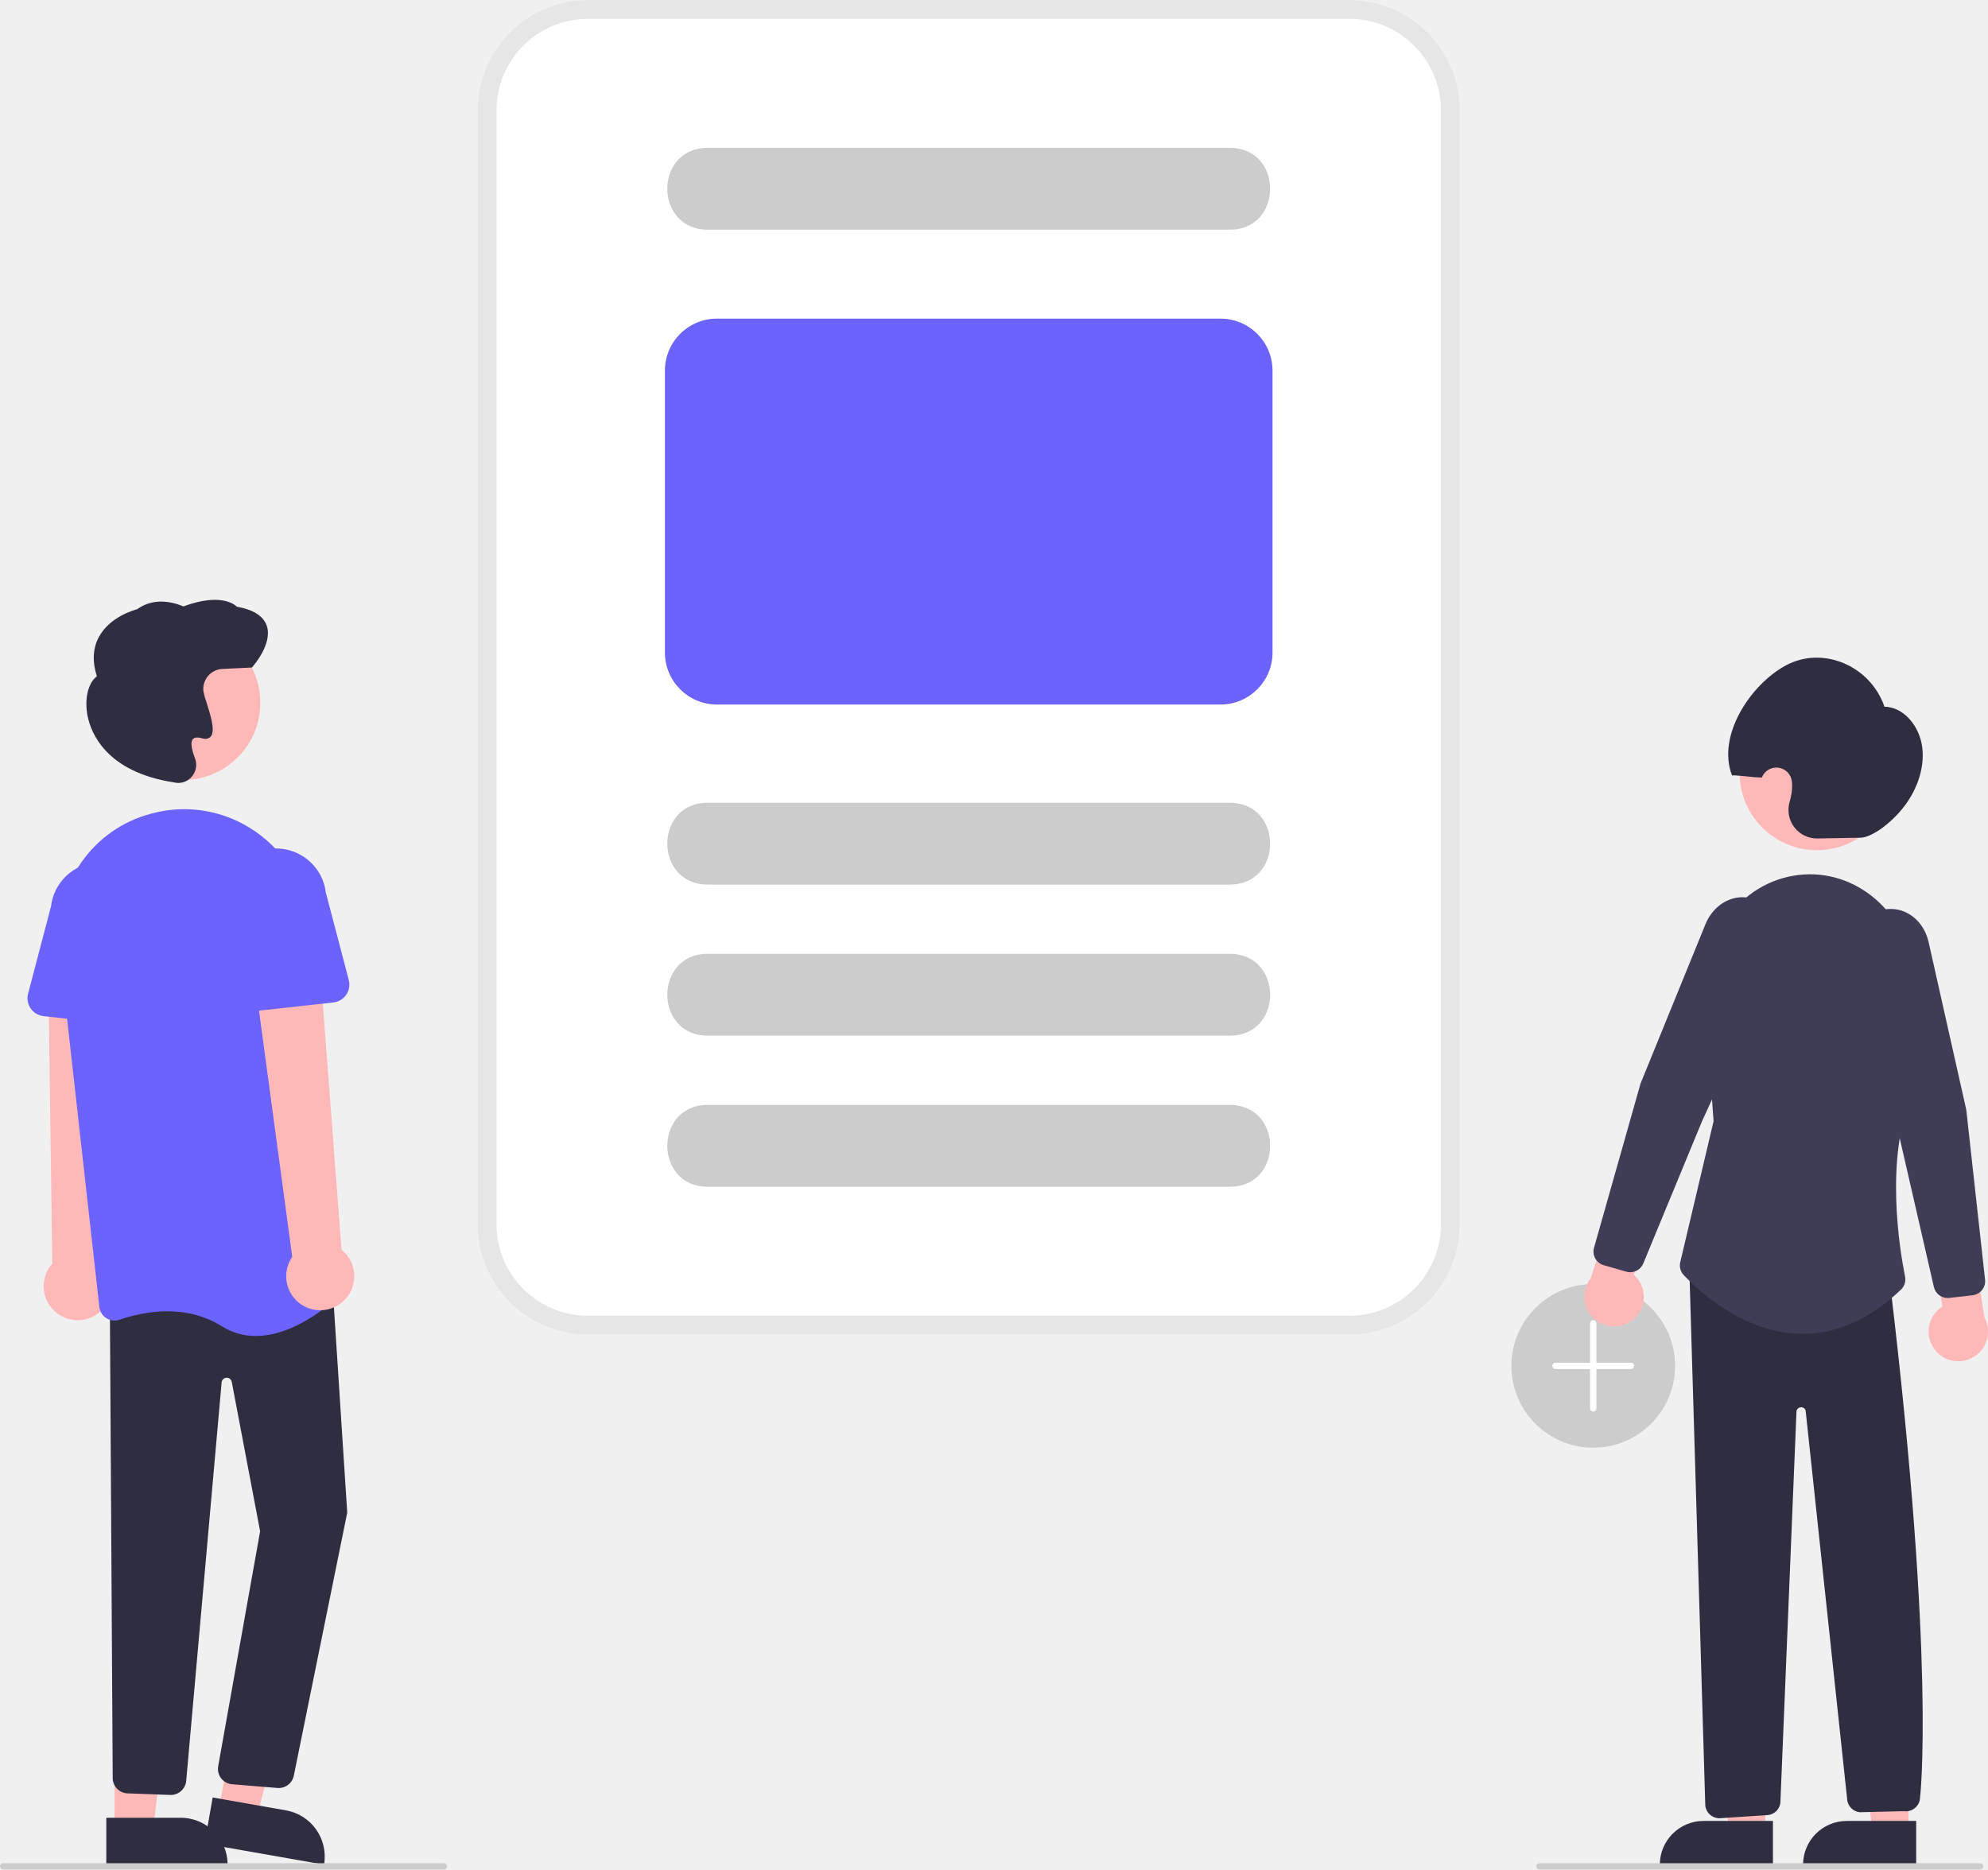
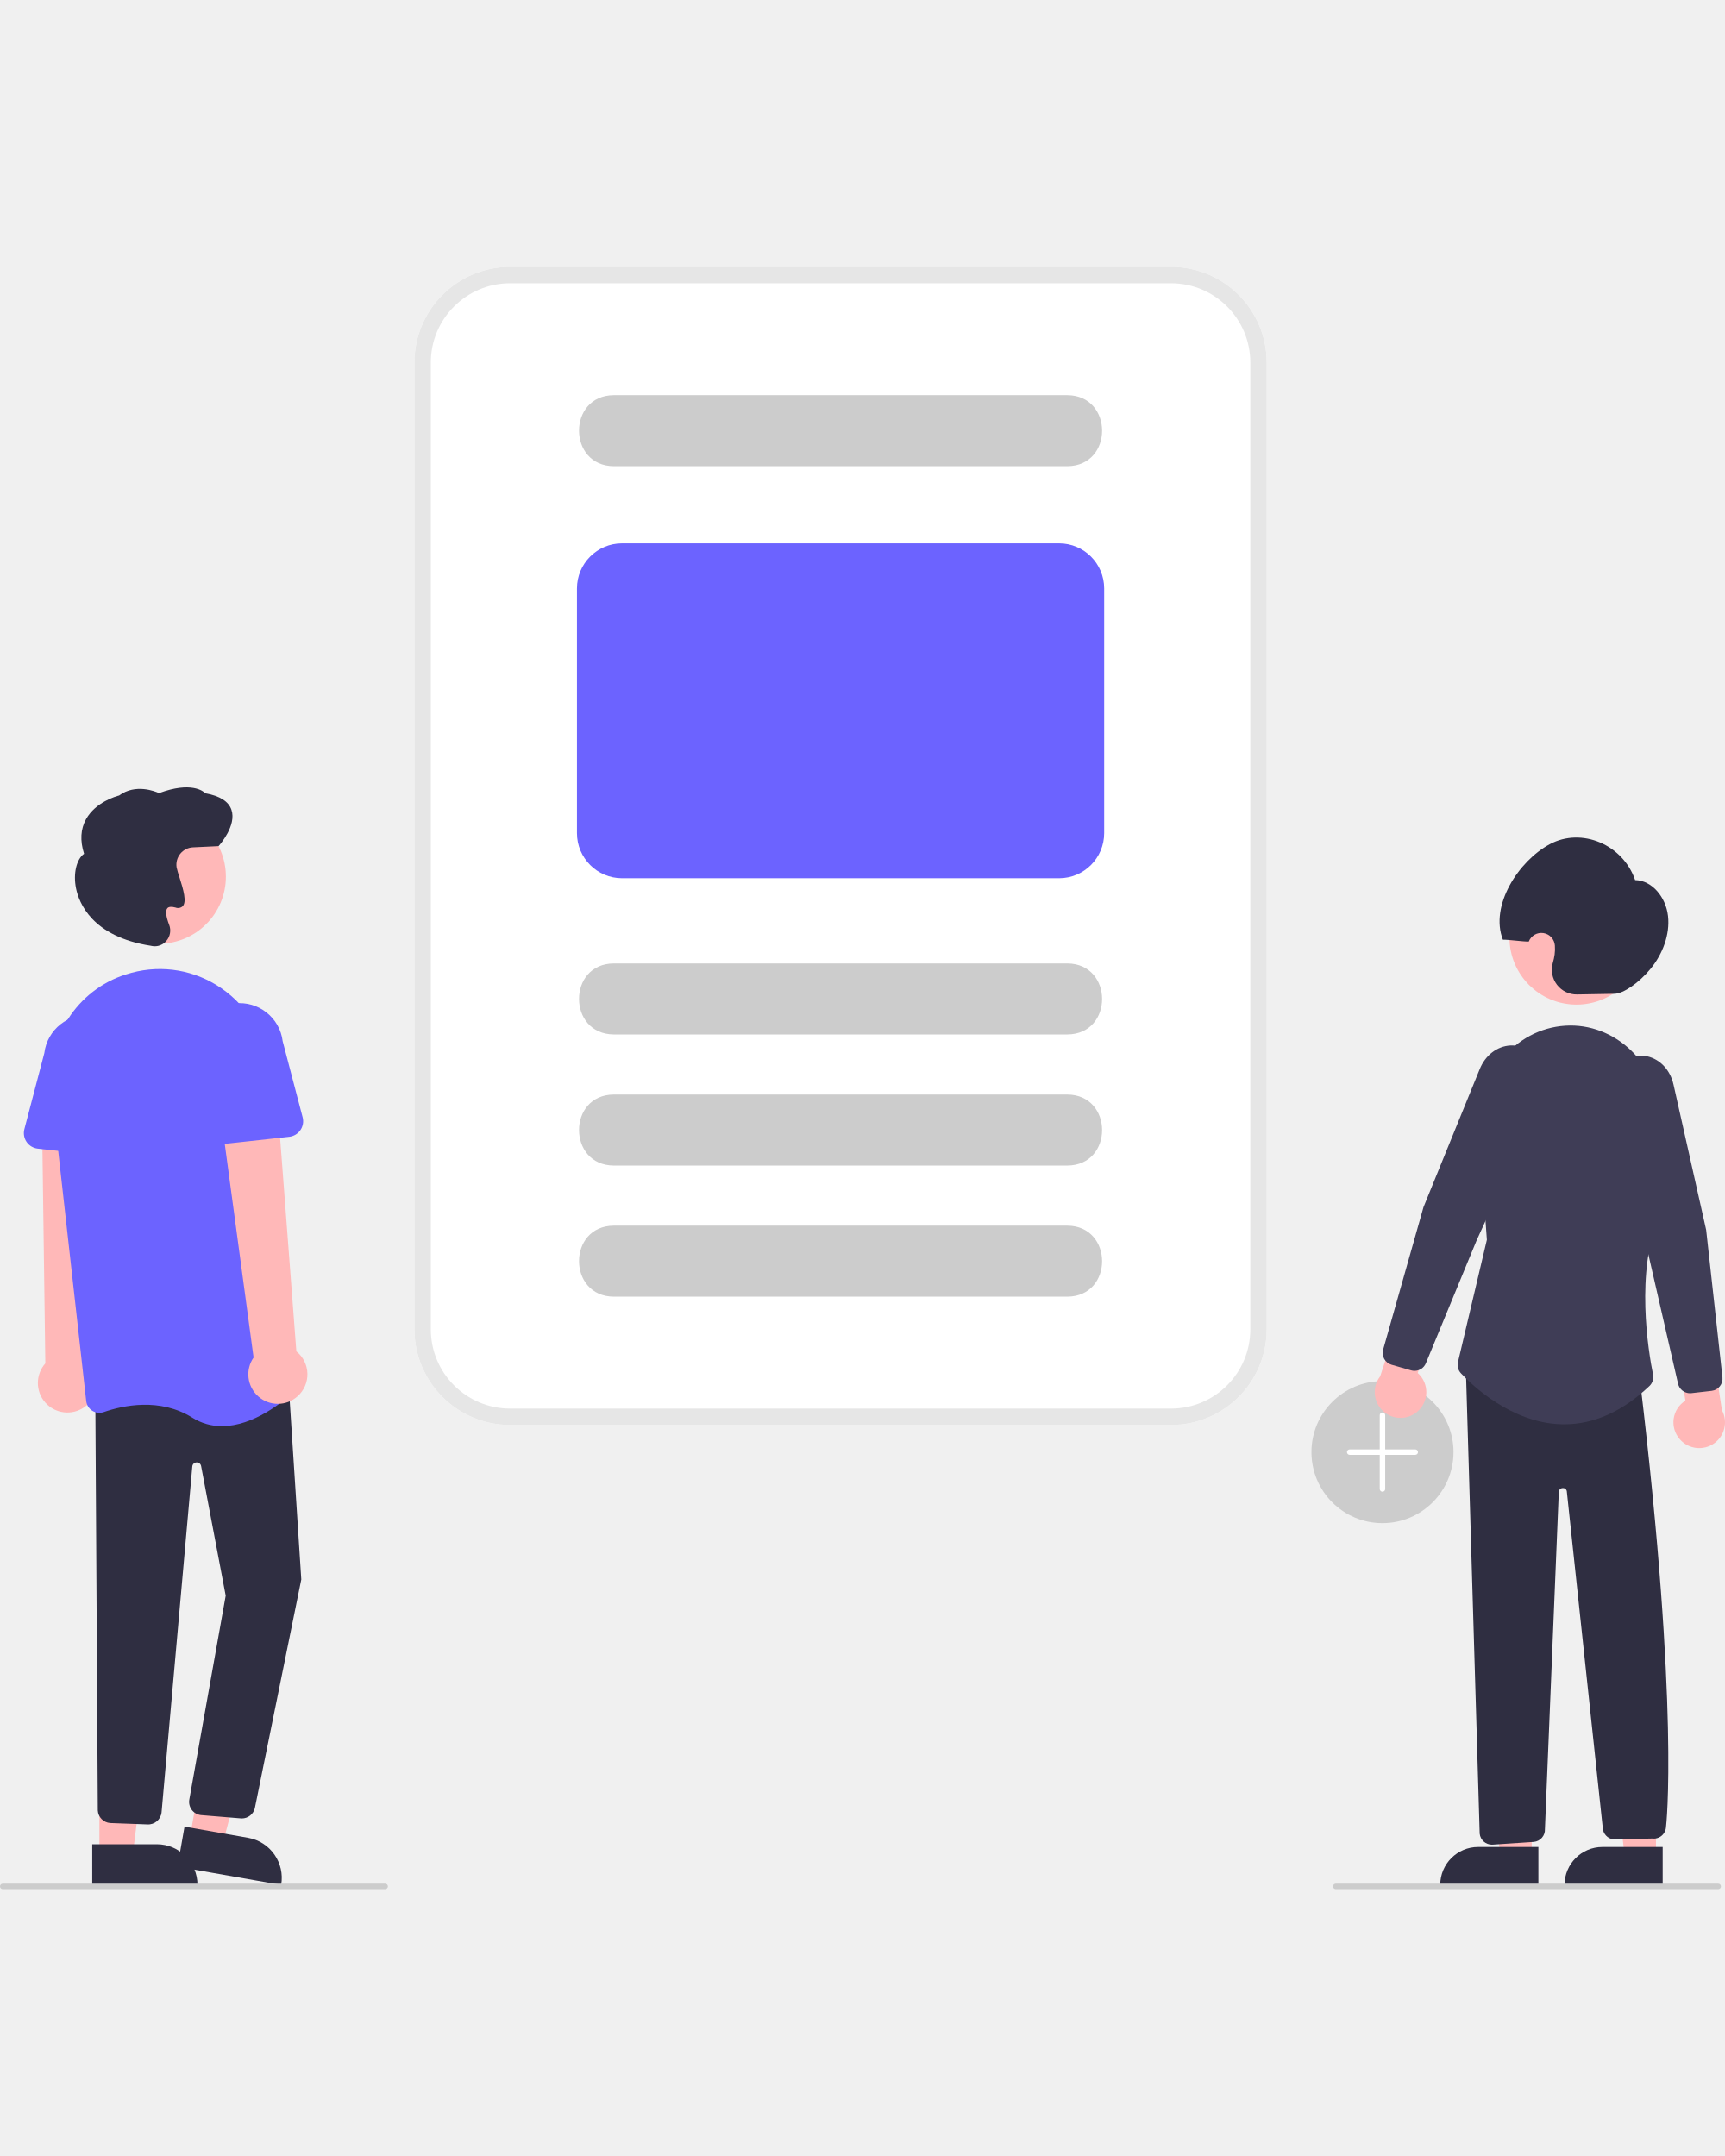
- <svg xmlns="http://www.w3.org/2000/svg" data-name="Layer 1" width="631.483" height="593.941" viewBox="0 0 631.483 593.941">
+ <svg xmlns="http://www.w3.org/2000/svg" data-name="Layer 1" width="200" height="250" viewBox="0 0 631.483 593.941">
  <path d="M790.353,612.97a26,26,0,1,1,26-26A26.029,26.029,0,0,1,790.353,612.97Z" transform="translate(-284.2586 -153.0295)" fill="#ccc" />
  <path d="M802.353,585.97h-11v-12.5a1,1,0,0,0-2,0v12.5h-11a1,1,0,1,0,0,2h11v12.5a1,1,0,0,0,2,0v-12.5h11a1,1,0,0,0,0-2Z" transform="translate(-284.2586 -153.0295)" fill="#fff" />
  <polygon points="606.22 581.779 594.788 581.778 589.352 537.682 606.224 537.683 606.22 581.779" fill="#ffb8b8" />
  <path d="M586.622,578.511h22.048a0,0,0,0,1,0,0V592.393a0,0,0,0,1,0,0H572.74a0,0,0,0,1,0,0v0A13.882,13.882,0,0,1,586.622,578.511Z" fill="#2f2e41" />
  <polygon points="560.72 581.779 549.288 581.778 543.852 537.682 560.724 537.683 560.72 581.779" fill="#ffb8b8" />
  <path d="M541.122,578.511h22.048a0,0,0,0,1,0,0V592.393a0,0,0,0,1,0,0H527.24a0,0,0,0,1,0,0v0A13.882,13.882,0,0,1,541.122,578.511Z" fill="#2f2e41" />
  <path d="M899.285,582.358a9.377,9.377,0,0,1,1.976-14.242l-3.541-21.133,12.318-5.284,4.581,29.915a9.428,9.428,0,0,1-15.334,10.745Z" transform="translate(-284.2586 -153.0295)" fill="#ffb8b8" />
  <path d="M802.847,572.372a9.377,9.377,0,0,0,.404-14.373l6.984-20.258-11.276-7.246-9.46,28.747a9.428,9.428,0,0,0,13.349,13.13Z" transform="translate(-284.2586 -153.0295)" fill="#ffb8b8" />
  <circle cx="577.139" cy="245.542" r="24.561" fill="#ffb8b8" />
  <path d="M802.088,557.216a4.502,4.502,0,0,1-1.245-.176l-7.159-2.055a4.508,4.508,0,0,1-3.088-5.551l14.774-52.162,20.602-50.575c2.049-5.028,6.329-8.325,11.17-8.605a11.446,11.446,0,0,1,10.778,6.277h0a15.621,15.621,0,0,1,.357,13.771l-23.417,51.21-18.616,45.083A4.498,4.498,0,0,1,802.088,557.216Z" transform="translate(-284.2586 -153.0295)" fill="#3f3d56" />
  <path d="M875.258,419.169l-13.647.243a9.074,9.074,0,0,1-8.896-11.59,21.128,21.128,0,0,0,.656-3.013,15.224,15.224,0,0,0,.09-3.354,4.952,4.952,0,0,0-9.554-1.408v0c-2.295.033-7.183-.715-9.478-.683-4.872-12.49,5.745-28.833,17.174-34.972,11.651-6.258,26.775.109,31.241,13.152,6.198.111,11.235,6.225,12.033,13.106s-2.032,14.067-6.363,19.342S878.497,419.112,875.258,419.169Z" transform="translate(-284.2586 -153.0295)" fill="#2f2e41" />
  <path d="M830.4,730.691a4.515,4.515,0,0,1-4.461-4.01l-5.063-170.235,63.787,4.541.049.41c14.415,120.663,9.487,162.432,9.436,162.839a4.498,4.498,0,0,1-5.075,4.203l-14.097.338a4.498,4.498,0,0,1-3.989-4.296l-13.171-123.3a1.406,1.406,0,0,0-1.466-1.056,1.463,1.463,0,0,0-1.439,1.177l-5.089,123.704a4.481,4.481,0,0,1-4.041,4.67l-14.932.993A4.456,4.456,0,0,1,830.4,730.691Z" transform="translate(-284.2586 -153.0295)" fill="#2f2e41" />
  <path d="M856.868,576.787c-.382,0-.762-.006-1.145-.018-18.342-.552-32.692-14.429-36.653-18.669a4.478,4.478,0,0,1-1.081-4.097l10.581-44.764-2.807-38.917a38.369,38.369,0,0,1,10.506-29.633,31.664,31.664,0,0,1,24.386-9.866c17.855.852,31.941,16.812,32.069,36.333.198,30.235-.693,32.312-.985,32.995-8.911,20.797-4.044,49.989-2.34,58.441a4.516,4.516,0,0,1-1.337,4.188C878.262,572.078,867.772,576.787,856.868,576.787Z" transform="translate(-284.2586 -153.0295)" fill="#3f3d56" />
  <path d="M902.933,565.408a4.497,4.497,0,0,1-4.38-3.494L887.636,514.357l-14.631-54.357a15.621,15.621,0,0,1,2.627-13.522,11.456,11.456,0,0,1,11.666-4.41c4.729,1.076,8.405,5.035,9.595,10.333l11.955,53.229,5.962,53.941a4.509,4.509,0,0,1-3.963,4.965l-7.4.844A4.487,4.487,0,0,1,902.933,565.408Z" transform="translate(-284.2586 -153.0295)" fill="#3f3d56" />
  <path d="M315.09,570.537a10.743,10.743,0,0,0,1.582-16.396l4.167-93.018-21.216,2.381,1.233,90.985a10.801,10.801,0,0,0,14.234,16.048Z" transform="translate(-284.2586 -153.0295)" fill="#ffb8b8" />
  <polygon points="69.534 574.966 81.609 577.089 93.543 531.525 77.722 528.392 69.534 574.966" fill="#ffb8b8" />
  <path d="M350.232,727.314h38.531a0,0,0,0,1,0,0v14.887a0,0,0,0,1,0,0H365.119A14.887,14.887,0,0,1,350.232,727.314v0A0,0,0,0,1,350.232,727.314Z" transform="translate(321.9357 1369.365) rotate(-170.0292)" fill="#2f2e41" />
  <polygon points="36.392 581.01 48.652 581.01 54.484 533.722 36.39 533.723 36.392 581.01" fill="#ffb8b8" />
  <path d="M318.024,730.536h38.531a0,0,0,0,1,0,0v14.887a0,0,0,0,1,0,0H332.911a14.887,14.887,0,0,1-14.887-14.887v0a0,0,0,0,1,0,0Z" transform="translate(390.3537 1322.915) rotate(179.9974)" fill="#2f2e41" />
  <path d="M372.803,721.09a4.748,4.748,0,0,1-.573-.034l-14.43-1.187a4.881,4.881,0,0,1-4.243-5.66l13.325-74.681-9.004-47.474a1.627,1.627,0,0,0-3.219.16L343.405,718.842a4.924,4.924,0,0,1-5.21,4.437l-13.595-.506a4.888,4.888,0,0,1-4.536-4.631l-.914-151.768,70.481-8.81,4.924,76.041-.02.081-16.991,83.675A4.886,4.886,0,0,1,372.803,721.09Z" transform="translate(-284.2586 -153.0295)" fill="#2f2e41" />
  <circle cx="58.129" cy="223.255" r="24.561" fill="#ffb8b8" />
  <path d="M365.53,577.467a20.11,20.11,0,0,1-10.857-3.106c-11.897-7.436-25.411-4.481-32.407-2.057a4.88,4.88,0,0,1-4.221-.481,4.811,4.811,0,0,1-2.224-3.552L303.099,454.646c-2.132-19.038,9.336-36.937,27.268-42.56h0q1.011-.317,2.055-.601a39.569,39.569,0,0,1,32.972,5.723,40.204,40.204,0,0,1,17.167,29.353L393.271,560.948a4.807,4.807,0,0,1-1.527,4.007C387.99,568.428,377.092,577.466,365.53,577.467Z" transform="translate(-284.2586 -153.0295)" fill="#6c63ff" />
  <path d="M326.789,479.012l-28.703-3.156a5.717,5.717,0,0,1-4.905-7.134l7.306-27.846a15.879,15.879,0,0,1,31.556,3.563l1.085,28.675a5.717,5.717,0,0,1-6.338,5.898Z" transform="translate(-284.2586 -153.0295)" fill="#6c63ff" />
  <path d="M393.156,566.554a10.743,10.743,0,0,0-.406-16.468l-7.073-92.842-20.789,4.68,12.203,90.414a10.801,10.801,0,0,0,16.064,14.216Z" transform="translate(-284.2586 -153.0295)" fill="#ffb8b8" />
  <path d="M356.919,473.176a5.711,5.711,0,0,1-1.818-4.4l1.085-28.675a15.879,15.879,0,0,1,31.556-3.563l7.306,27.846a5.717,5.717,0,0,1-4.905,7.134l-28.703,3.156A5.711,5.711,0,0,1,356.919,473.176Z" transform="translate(-284.2586 -153.0295)" fill="#6c63ff" />
  <path d="M340.927,401.771a5.683,5.683,0,0,1-1.297-.151l-.125-.03c-21.594-3.304-26.367-15.812-27.414-21.035-1.084-5.408.15-10.628,2.94-12.656-1.521-4.803-1.277-9.061.727-12.662,3.495-6.28,11.081-8.404,12.098-8.664,6.058-4.469,13.306-1.486,14.625-.881,11.719-4.335,16.198-.727,17.008.079,5.238.941,8.431,2.964,9.491,6.016,1.991,5.731-4.305,12.86-4.574,13.161l-.14.156-9.38.447a6.358,6.358,0,0,0-5.981,7.317h0a29.604,29.604,0,0,0,.96,3.355c1.602,5.006,2.802,9.283,1.254,10.909a2.51,2.51,0,0,1-2.625.455c-1.467-.392-2.462-.31-2.958.245-.77.859-.535,3.035.662,6.125a5.739,5.739,0,0,1-1.046,5.847A5.568,5.568,0,0,1,340.927,401.771Z" transform="translate(-284.2586 -153.0295)" fill="#2f2e41" />
  <path d="M425.259,746.97h-140a1,1,0,0,1,0-2h140a1,1,0,1,1,0,2Z" transform="translate(-284.2586 -153.0295)" fill="#ccc" />
  <path d="M913.259,746.97h-140a1,1,0,0,1,0-2h140a1,1,0,1,1,0,2Z" transform="translate(-284.2586 -153.0295)" fill="#ccc" />
  <path d="M712.971,577.03h-242a35.04,35.04,0,0,1-35-35v-354a35.04,35.04,0,0,1,35-35h242a35.04,35.04,0,0,1,35,35v354A35.04,35.04,0,0,1,712.971,577.03Z" transform="translate(-284.2586 -153.0295)" fill="#fff" />
  <path d="M674.972,434.059h-166c-16.957-.082-17.028-25.912.001-26l165.999-0C691.917,408.138,692.009,433.97,674.972,434.059Z" transform="translate(-284.2586 -153.0295)" fill="#ccc" />
  <path d="M674.972,226h-166c-16.957-.082-17.028-25.912.001-26L674.972,200C691.917,200.079,692.009,225.911,674.972,226Z" transform="translate(-284.2586 -153.0295)" fill="#ccc" />
  <path d="M674.972,482.059h-166c-16.957-.082-17.028-25.912.001-26l165.999-0C691.917,456.138,692.009,481.97,674.972,482.059Z" transform="translate(-284.2586 -153.0295)" fill="#ccc" />
  <path d="M674.972,530.059h-166c-16.957-.082-17.028-25.912.001-26l165.999-0C691.917,504.138,692.009,529.97,674.972,530.059Z" transform="translate(-284.2586 -153.0295)" fill="#ccc" />
  <path d="M671.971,376.859h-160a16.519,16.519,0,0,1-16.5-16.5V270.759a16.519,16.519,0,0,1,16.5-16.5h160a16.519,16.519,0,0,1,16.5,16.5v89.6A16.519,16.519,0,0,1,671.971,376.859Z" transform="translate(-284.2586 -153.0295)" fill="#6c63ff" />
  <path d="M712.971,577.03h-242a35.04,35.04,0,0,1-35-35v-354a35.04,35.04,0,0,1,35-35h242a35.04,35.04,0,0,1,35,35v354A35.04,35.04,0,0,1,712.971,577.03Zm-242-418a29.033,29.033,0,0,0-29,29v354a29.033,29.033,0,0,0,29,29h242a29.033,29.033,0,0,0,29-29v-354a29.033,29.033,0,0,0-29-29Z" transform="translate(-284.2586 -153.0295)" fill="#e6e6e6" />
</svg>
